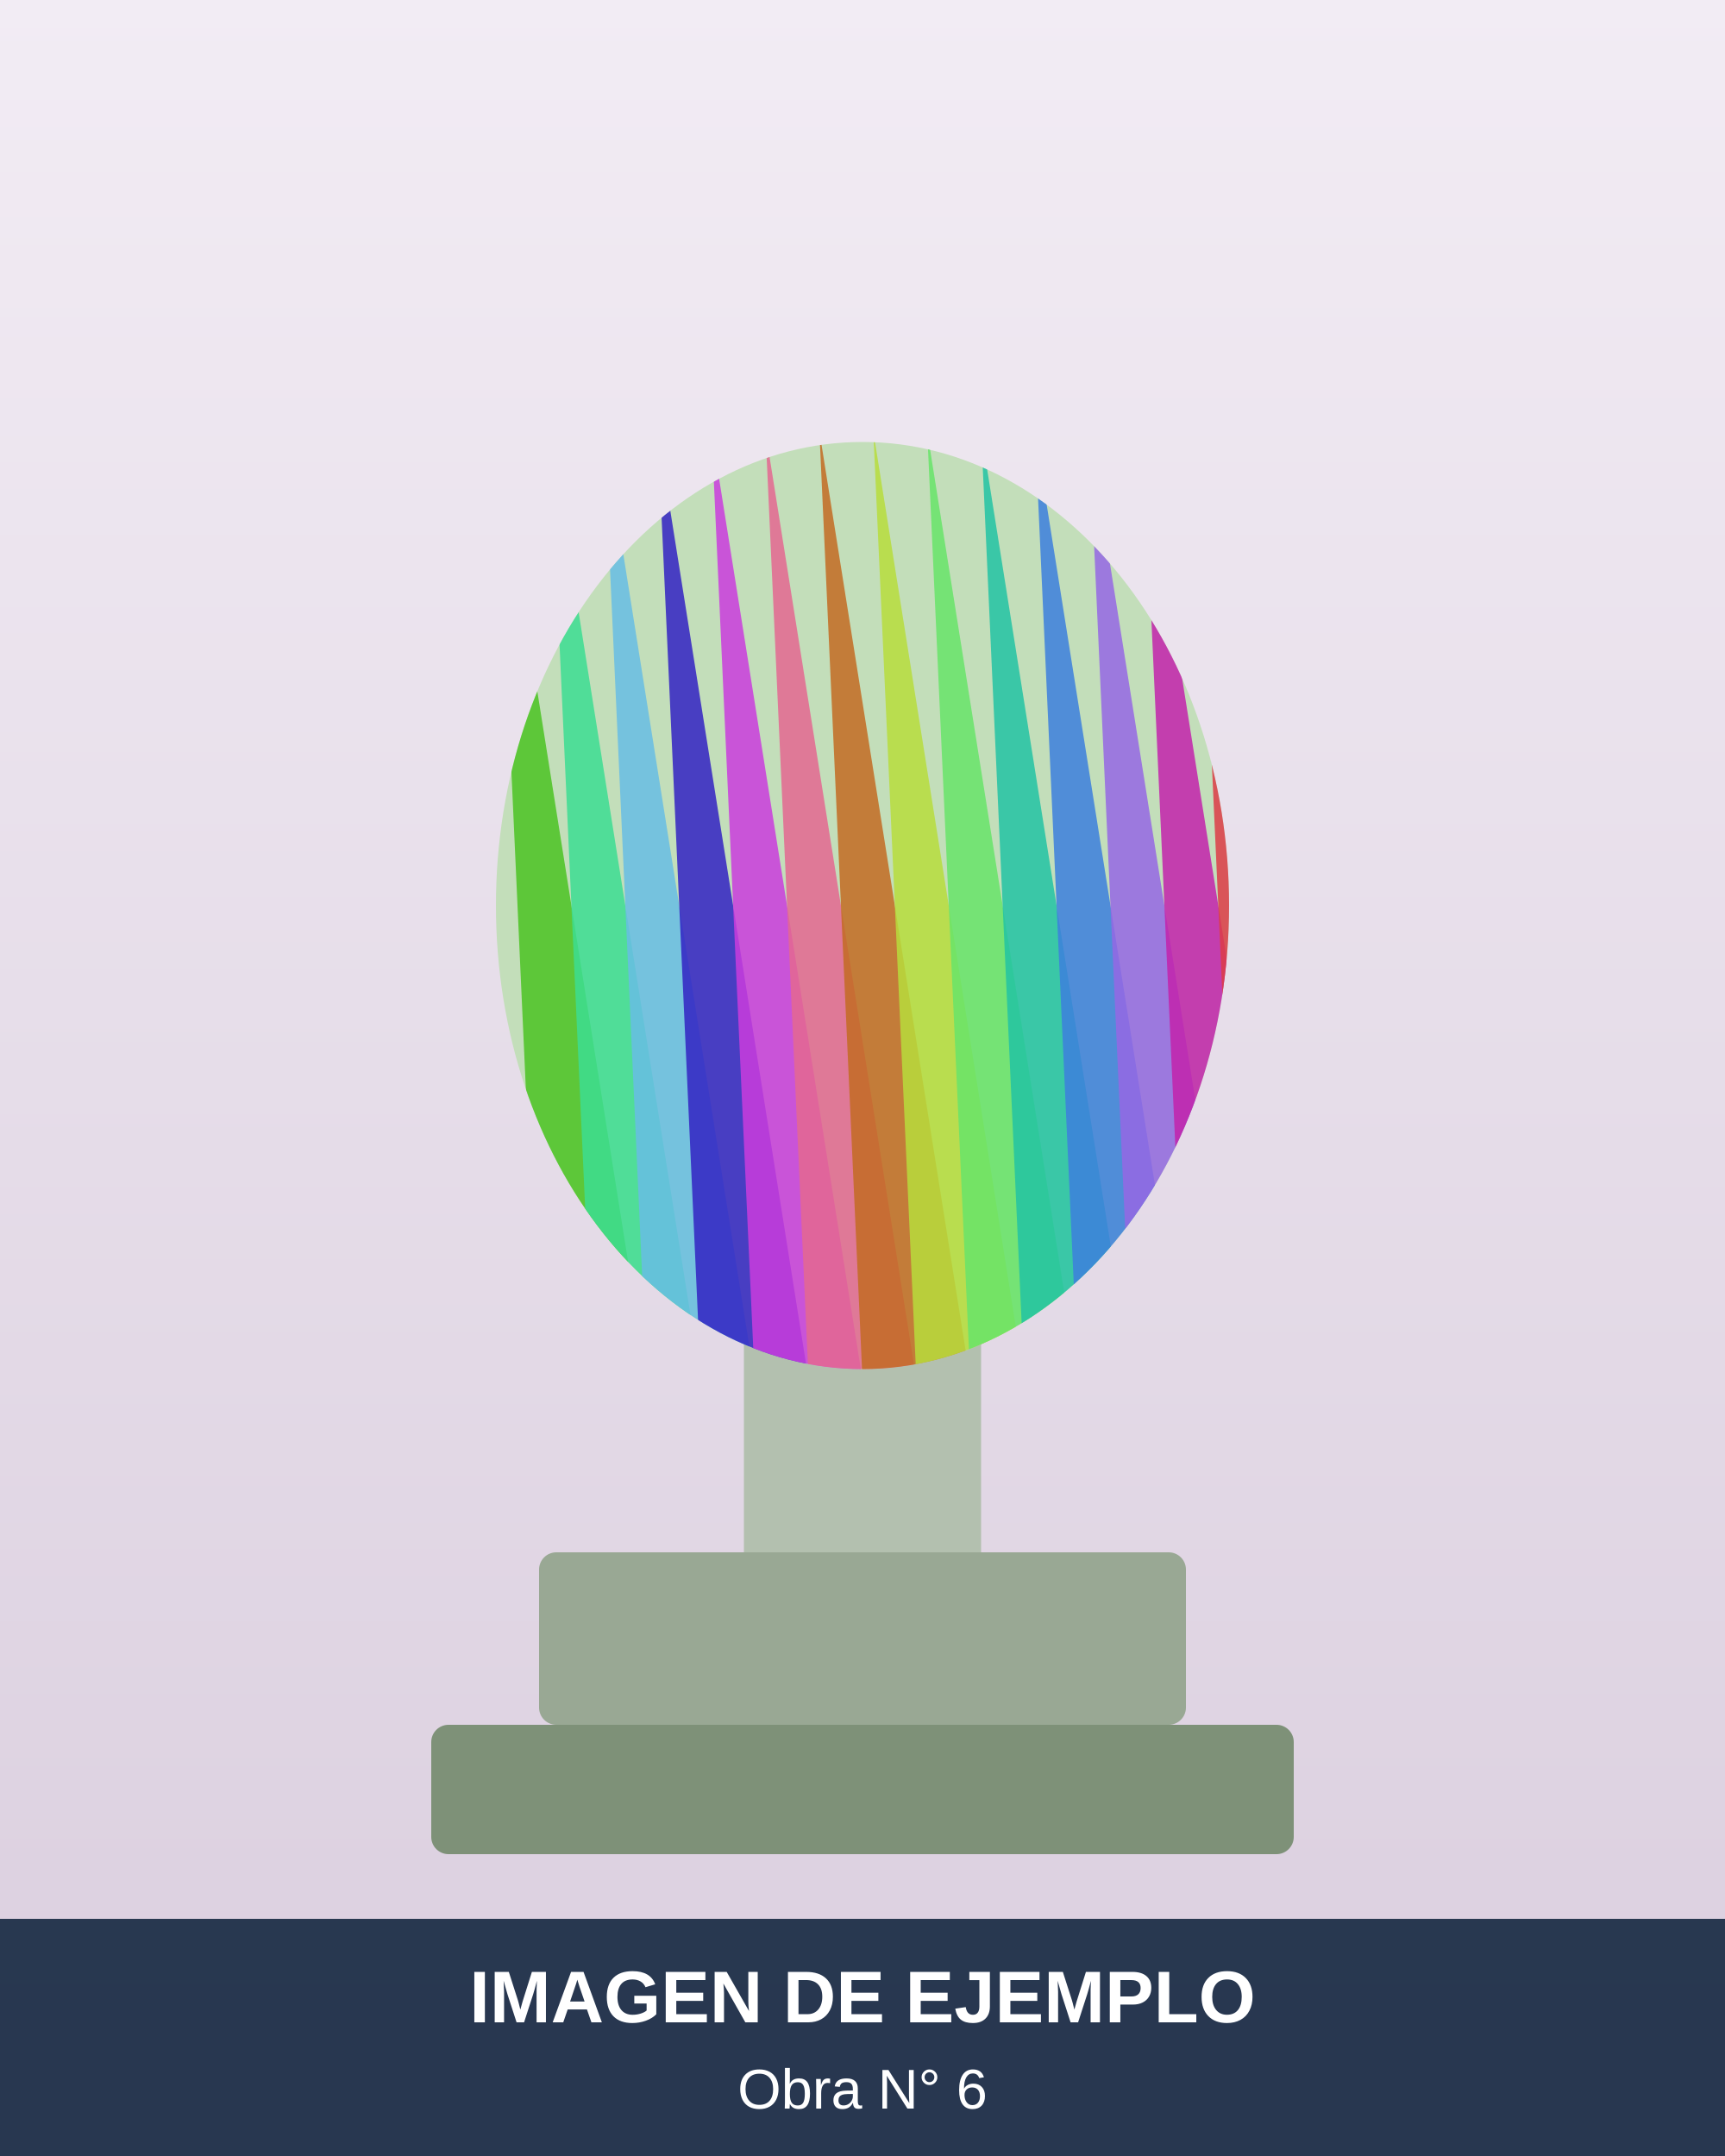
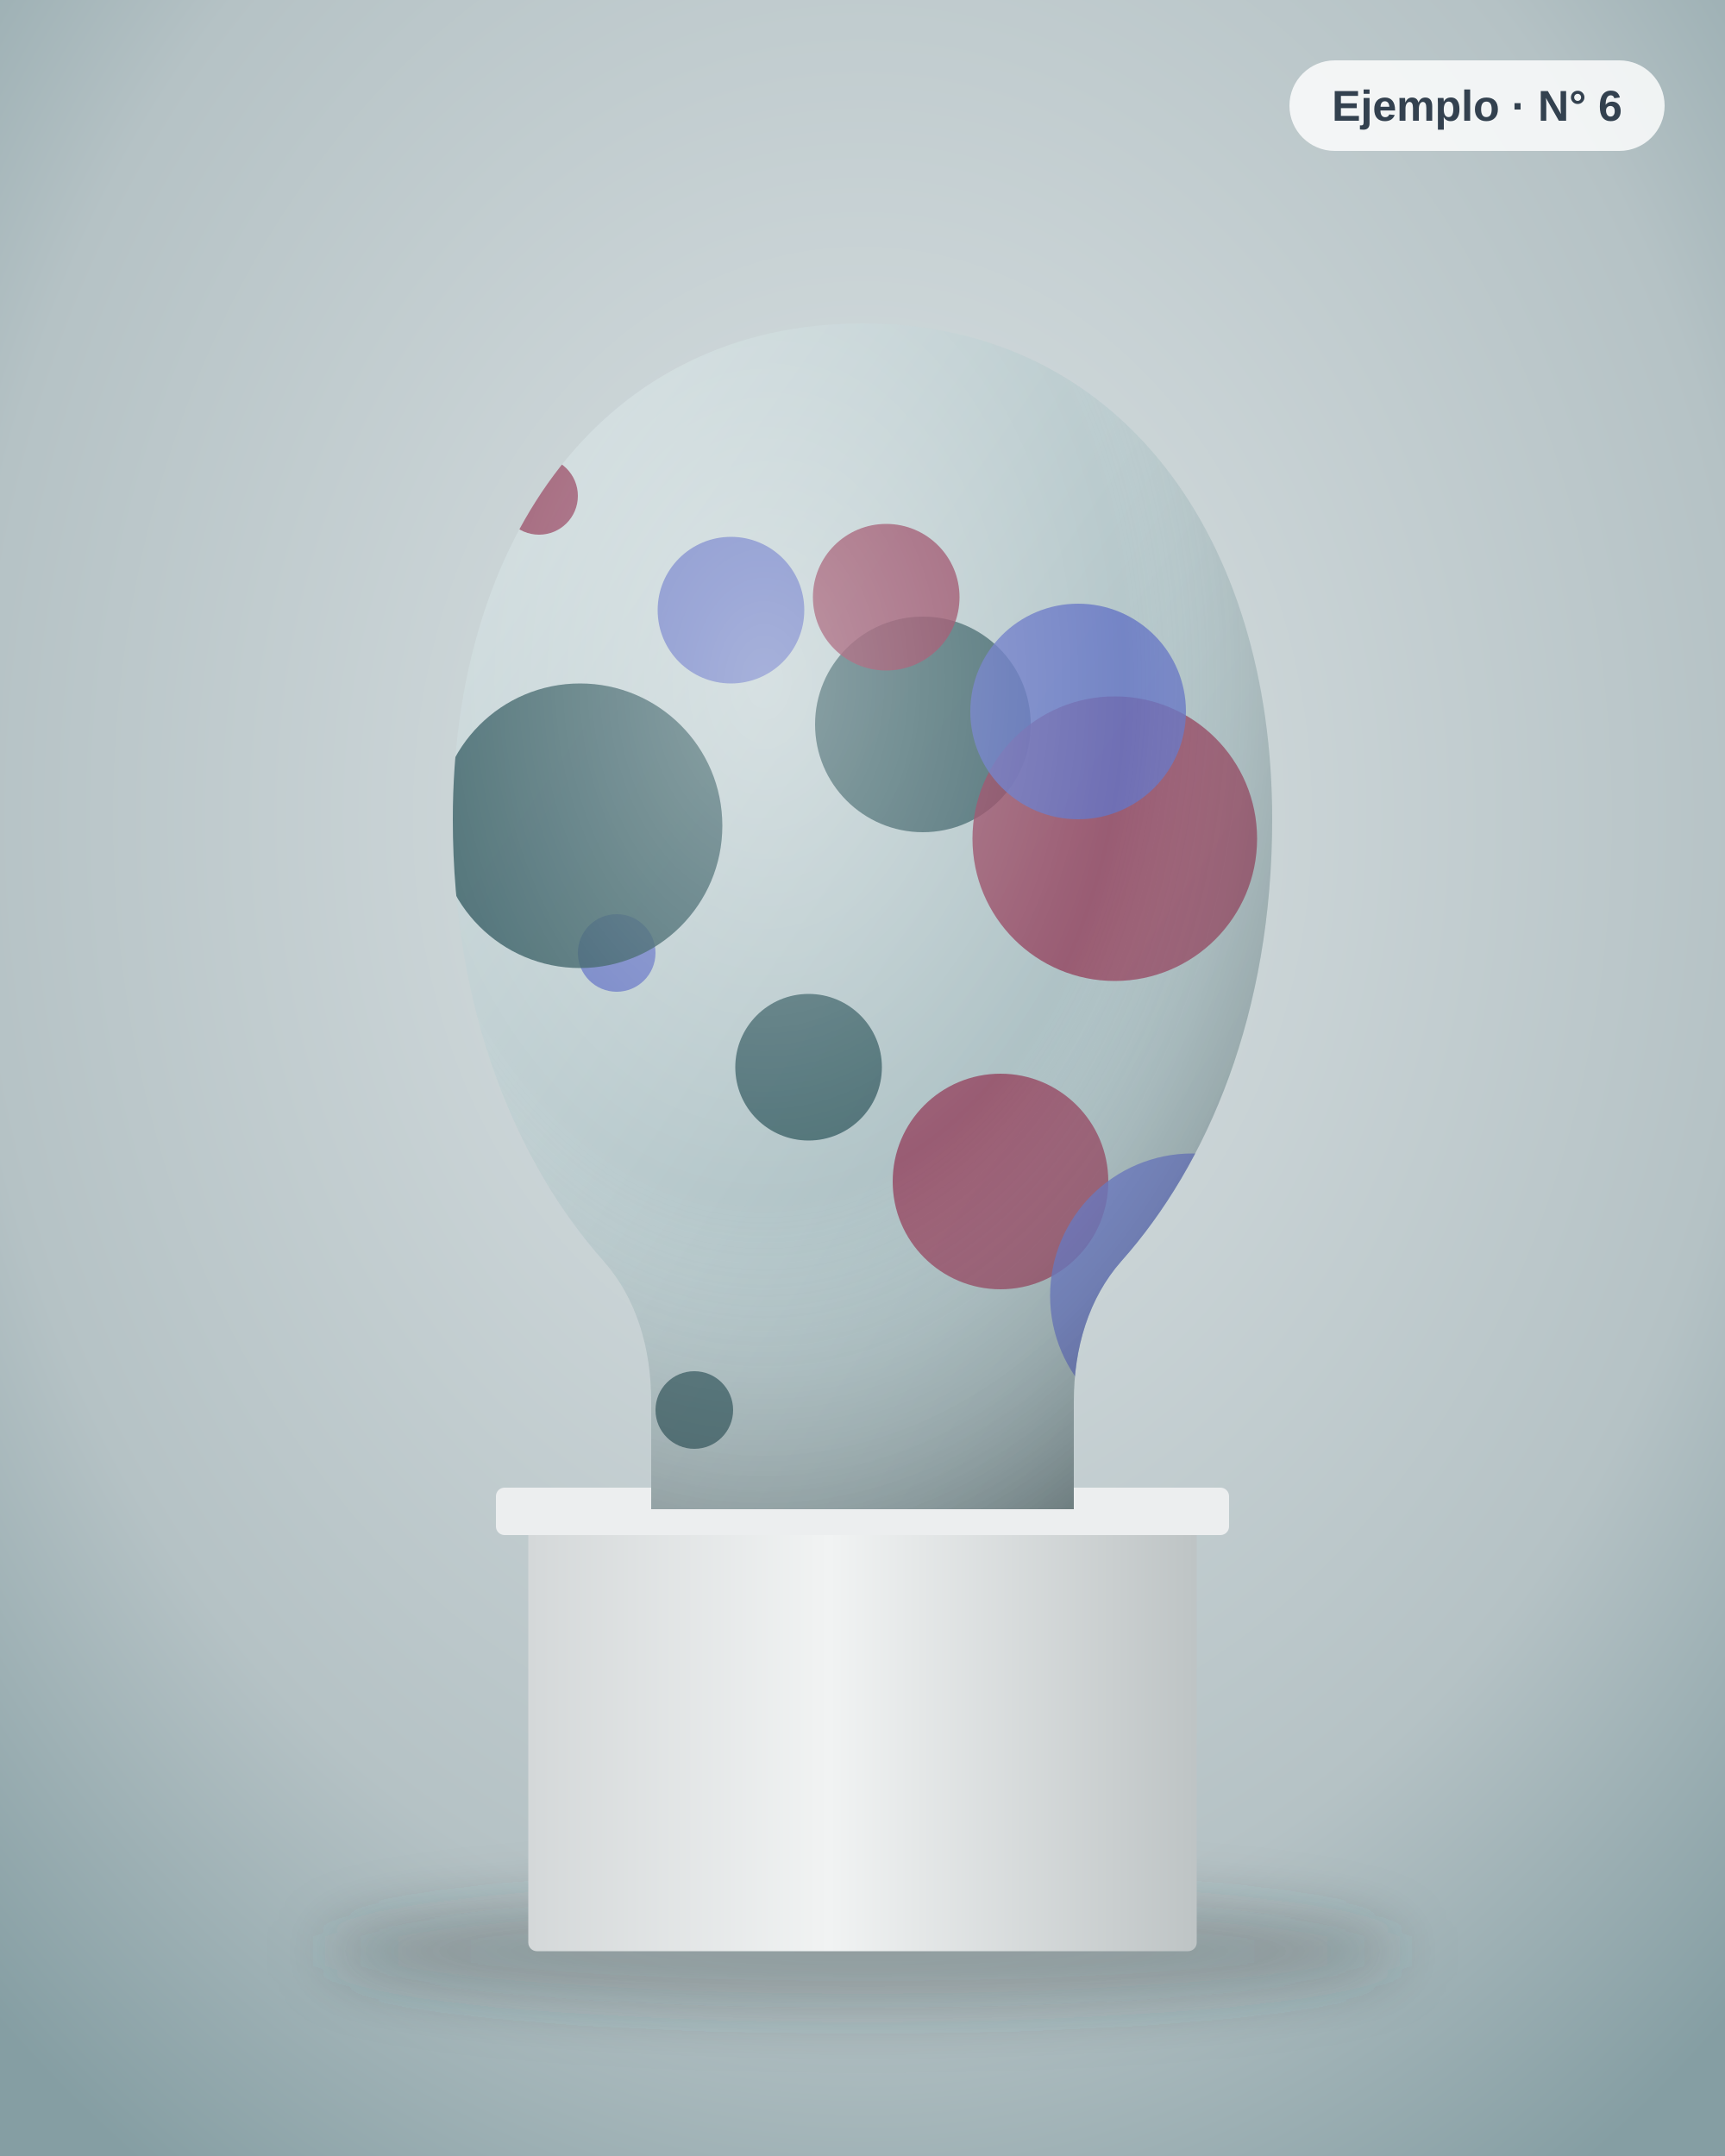
<svg xmlns="http://www.w3.org/2000/svg" viewBox="0 0 800 1000" width="800" height="1000">
  <defs>
-     <linearGradient id="f6" x1="0" y1="0" x2="0" y2="1">
-       <stop offset="0" stop-color="hsl(285 25% 94%)" />
-       <stop offset="1" stop-color="hsl(285 20% 84%)" />
+     <radialGradient id="fondoo6" cx="50%" cy="38%" r="75%">
+       <stop offset="0" stop-color="hsl(190 14% 88% / 1)" />
+       <stop offset="0.7" stop-color="hsl(190 12% 74% / 1)" />
+       <stop offset="1" stop-color="hsl(190 14% 58% / 1)" />
+     </radialGradient>
+     <linearGradient id="pielo6" x1="0" y1="0" x2="1" y2="1">
+       <stop offset="0" stop-color="hsl(190 18% 86% / 1)" />
+       <stop offset="1" stop-color="hsl(190 16% 66% / 1)" />
    </linearGradient>
-     <clipPath id="c6">
-       <ellipse cx="400" cy="420" rx="170" ry="215" />
+     <radialGradient id="luzo6" cx="38%" cy="30%" r="80%">
+       <stop offset="0" stop-color="#ffffff" stop-opacity="0.35" />
+       <stop offset="0.55" stop-color="#ffffff" stop-opacity="0" />
+       <stop offset="1" stop-color="#000000" stop-opacity="0.32" />
+     </radialGradient>
+     <linearGradient id="pedestalo6" x1="0" y1="0" x2="1" y2="0">
+       <stop offset="0" stop-color="hsl(190 6% 84% / 1)" />
+       <stop offset="0.45" stop-color="hsl(190 6% 95% / 1)" />
+       <stop offset="1" stop-color="hsl(190 6% 76% / 1)" />
+     </linearGradient>
+     <clipPath id="clipo6">
+       <path d="M400 150 C 520 150 590 250 590 380 C 590 470 560 540 520 585 C 505 602 498 625 498 650 L 498 700 L 302 700 L 302 650 C 302 625 295 602 280 585 C 240 540 210 470 210 380 C 210 250 280 150 400 150 Z" />
    </clipPath>
+     <filter id="bluro6" x="-20%" y="-200%" width="140%" height="500%">
+       <feGaussianBlur stdDeviation="14" />
+     </filter>
  </defs>
-   <rect width="800" height="1000" fill="url(#f6)" />
-   <rect x="345" y="600" width="110" height="130" fill="hsl(105 12% 72%)" />
-   <rect x="250" y="720" width="300" height="80" rx="8" fill="hsl(105 10% 62%)" />
-   <rect x="200" y="800" width="400" height="60" rx="8" fill="hsl(105 10% 52%)" />
-   <g clip-path="url(#c6)">
-     <rect width="800" height="1000" fill="hsl(105 35% 80%)" />
-     <polygon points="230,200 300,640 250,640" fill="hsl(105 70% 45%)" opacity="0.85" />
-     <polygon points="255,200 325,640 275,640" fill="hsl(152 70% 55%)" opacity="0.85" />
-     <polygon points="280,200 350,640 300,640" fill="hsl(199 70% 65%)" opacity="0.85" />
-     <polygon points="305,200 375,640 325,640" fill="hsl(246 70% 45%)" opacity="0.85" />
-     <polygon points="330,200 400,640 350,640" fill="hsl(293 70% 55%)" opacity="0.85" />
-     <polygon points="355,200 425,640 375,640" fill="hsl(340 70% 65%)" opacity="0.85" />
-     <polygon points="380,200 450,640 400,640" fill="hsl(27 70% 45%)" opacity="0.85" />
-     <polygon points="405,200 475,640 425,640" fill="hsl(74 70% 55%)" opacity="0.85" />
-     <polygon points="430,200 500,640 450,640" fill="hsl(121 70% 65%)" opacity="0.85" />
-     <polygon points="455,200 525,640 475,640" fill="hsl(168 70% 45%)" opacity="0.85" />
-     <polygon points="480,200 550,640 500,640" fill="hsl(215 70% 55%)" opacity="0.85" />
-     <polygon points="505,200 575,640 525,640" fill="hsl(262 70% 65%)" opacity="0.85" />
-     <polygon points="530,200 600,640 550,640" fill="hsl(309 70% 45%)" opacity="0.85" />
-     <polygon points="555,200 625,640 575,640" fill="hsl(356 70% 55%)" opacity="0.85" />
+   <rect width="800" height="1000" fill="url(#fondoo6)" />
+   <ellipse cx="400" cy="905" rx="250" ry="26" fill="hsl(190 12% 20% / 0.28)" filter="url(#bluro6)" />
+   <rect x="245" y="700" width="310" height="205" rx="4" fill="url(#pedestalo6)" />
+   <rect x="230" y="690" width="340" height="22" rx="4" fill="hsl(190 8% 93% / 1)" />
+   <path d="M400 150 C 520 150 590 250 590 380 C 590 470 560 540 520 585 C 505 602 498 625 498 650 L 498 700 L 302 700 L 302 650 C 302 625 295 602 280 585 C 240 540 210 470 210 380 C 210 250 280 150 400 150 Z" fill="url(#pielo6)" />
+   <g clip-path="url(#clipo6)">
+     <circle cx="250" cy="230" r="18" fill="hsl(340 38% 42% / 1)" opacity="0.8" />
+     <circle cx="339" cy="283" r="34" fill="hsl(230 45% 58% / 1)" opacity="0.8" />
+     <circle cx="428" cy="336" r="50" fill="hsl(190 30% 30% / 1)" opacity="0.8" />
+     <circle cx="517" cy="389" r="66" fill="hsl(340 38% 42% / 1)" opacity="0.8" />
+     <circle cx="286" cy="442" r="18" fill="hsl(230 45% 58% / 1)" opacity="0.8" />
+     <circle cx="375" cy="495" r="34" fill="hsl(190 30% 30% / 1)" opacity="0.8" />
+     <circle cx="464" cy="548" r="50" fill="hsl(340 38% 42% / 1)" opacity="0.8" />
+     <circle cx="553" cy="601" r="66" fill="hsl(230 45% 58% / 1)" opacity="0.8" />
+     <circle cx="322" cy="654" r="18" fill="hsl(190 30% 30% / 1)" opacity="0.8" />
+     <circle cx="411" cy="277" r="34" fill="hsl(340 38% 42% / 1)" opacity="0.8" />
+     <circle cx="500" cy="330" r="50" fill="hsl(230 45% 58% / 1)" opacity="0.8" />
+     <circle cx="269" cy="383" r="66" fill="hsl(190 30% 30% / 1)" opacity="0.8" />
  </g>
-   <rect x="0" y="890" width="800" height="110" fill="#10233d" opacity="0.88" />
-   <text x="400" y="938" text-anchor="middle" font-family="Segoe UI, Arial, sans-serif" font-size="34" font-weight="800" fill="#ffffff">IMAGEN DE EJEMPLO</text>
-   <text x="400" y="978" text-anchor="middle" font-family="Segoe UI, Arial, sans-serif" font-size="26" fill="#ffffff">Obra N° 6</text>
+   <path d="M400 150 C 520 150 590 250 590 380 C 590 470 560 540 520 585 C 505 602 498 625 498 650 L 498 700 L 302 700 L 302 650 C 302 625 295 602 280 585 C 240 540 210 470 210 380 C 210 250 280 150 400 150 Z" fill="url(#luzo6)" />
+   <g font-family="Segoe UI, Arial, sans-serif">
+     <rect x="598" y="28" width="174" height="42" rx="21" fill="#ffffff" fill-opacity="0.82" />
+     <text x="685" y="56" text-anchor="middle" font-size="20" font-weight="700" fill="#33414f">Ejemplo · N° 6</text>
+   </g>
</svg>
